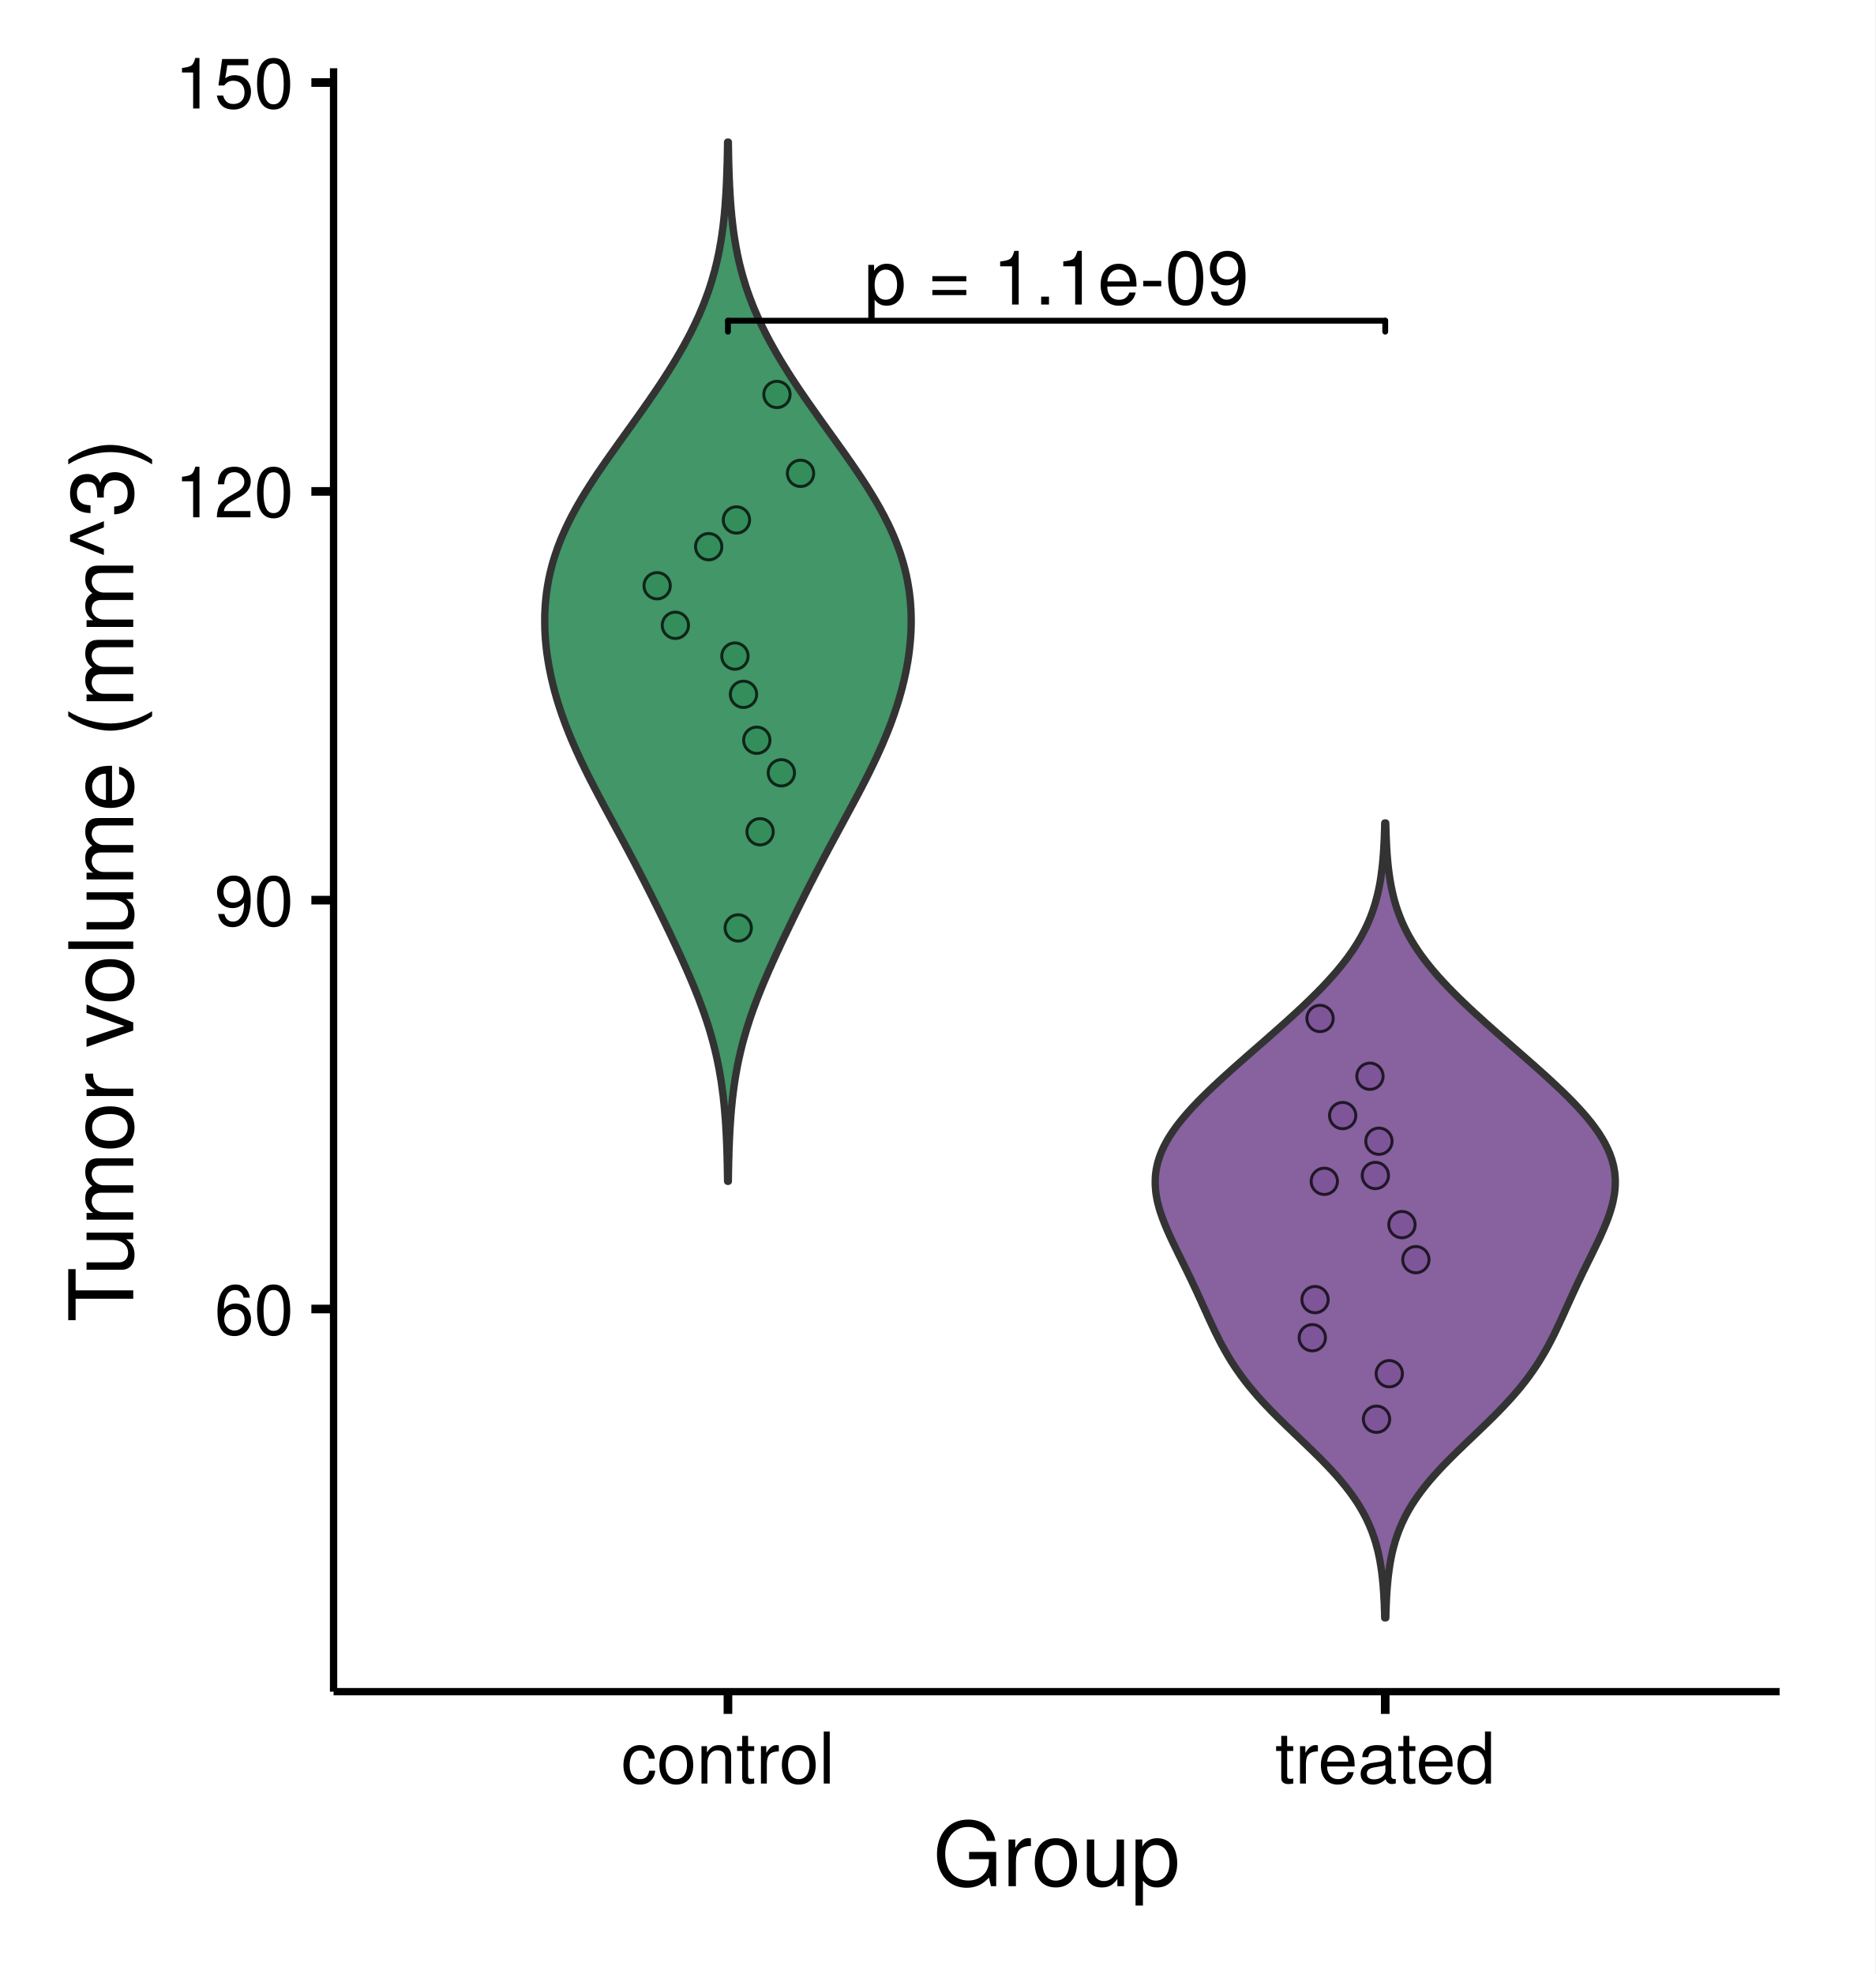
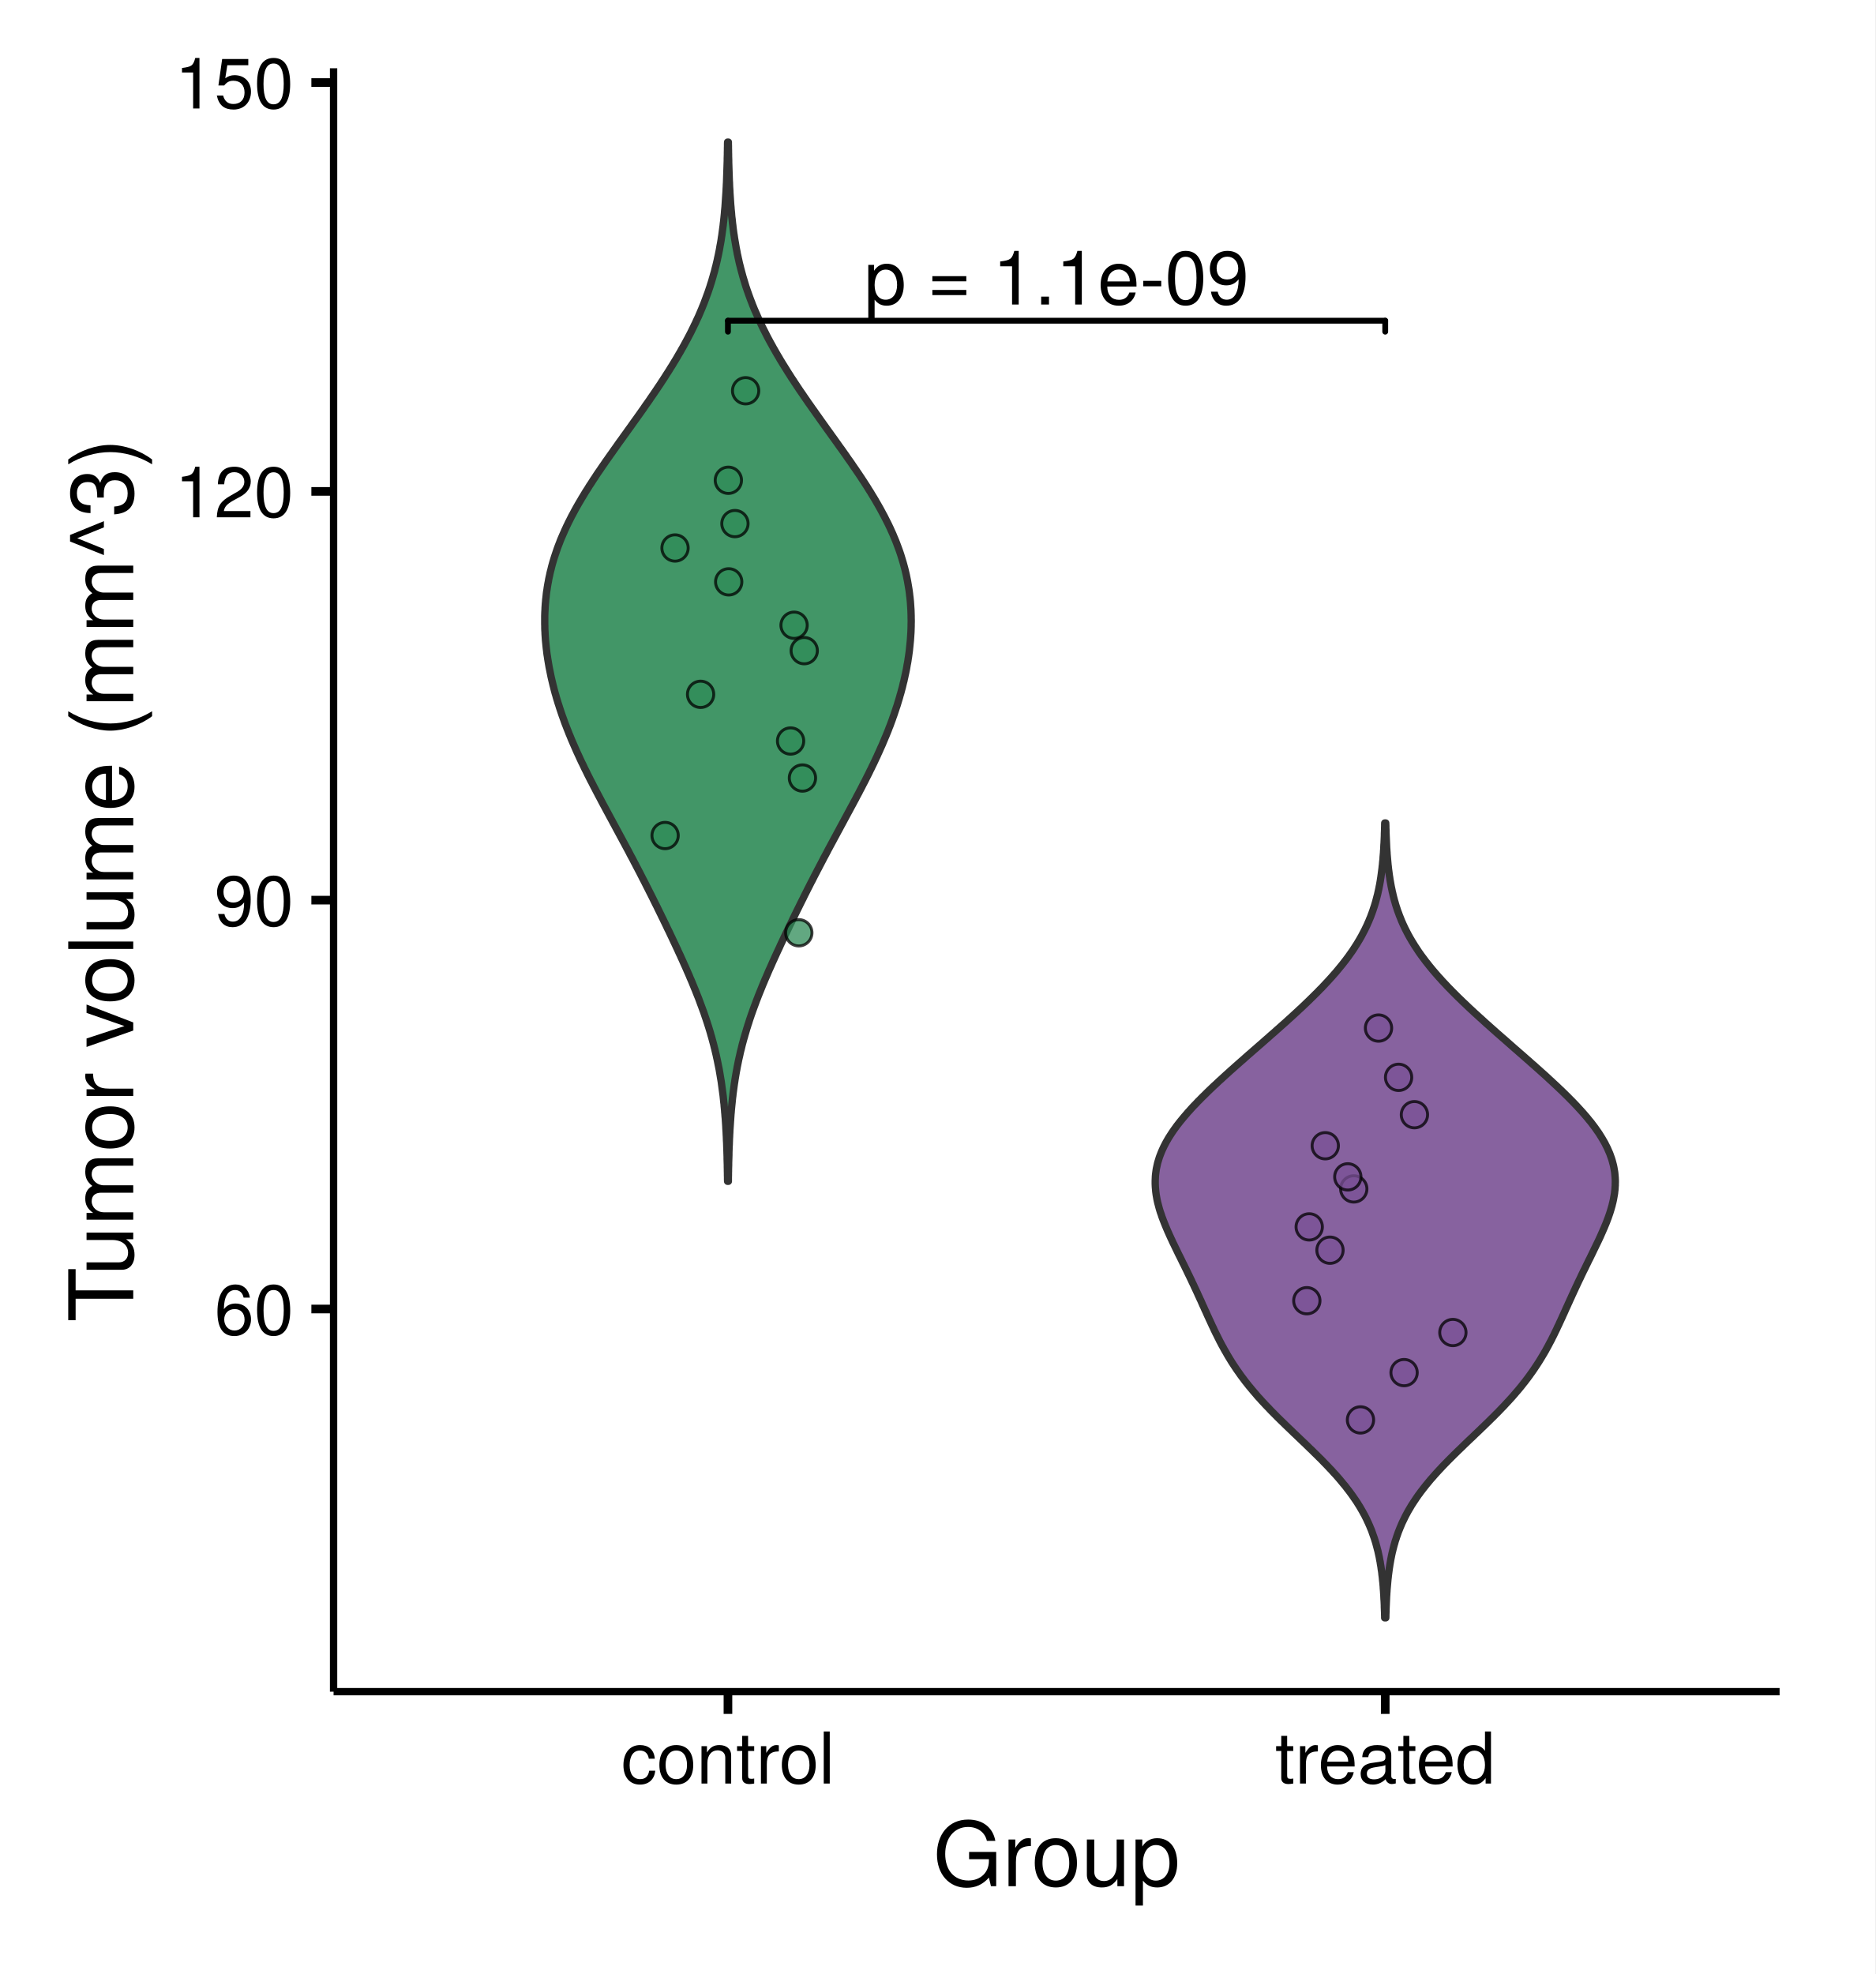
<svg xmlns="http://www.w3.org/2000/svg" class="svglite" width="273.60pt" height="288.00pt" viewBox="0 0 273.60 288.00">
  <defs>
    <style type="text/css">
    .svglite line, .svglite polyline, .svglite polygon, .svglite path, .svglite rect, .svglite circle {
      fill: none;
      stroke: #000000;
      stroke-linecap: round;
      stroke-linejoin: round;
      stroke-miterlimit: 10.00;
    }
    .svglite text {
      white-space: pre;
    }
  </style>
  </defs>
  <rect width="100%" height="100%" style="stroke: none; fill: #FFFFFF;" />
  <defs>
    <clipPath id="cpMC4wMHwyNzMuNjB8MC4wMHwyODguMDA=">
      <rect x="0.00" y="0.00" width="273.60" height="288.00" />
    </clipPath>
  </defs>
  <g clip-path="url(#cpMC4wMHwyNzMuNjB8MC4wMHwyODguMDA=)">
    <rect x="0.00" y="0.00" width="273.60" height="288.00" style="stroke-width: 1.26; stroke: #FFFFFF; fill: #FFFFFF;" />
  </g>
  <defs>
    <clipPath id="cpNDguNjd8MjU5LjY1fDkuOTZ8MjQ2Ljgx">
      <rect x="48.67" y="9.96" width="210.98" height="236.85" />
    </clipPath>
  </defs>
  <g clip-path="url(#cpNDguNjd8MjU5LjY1fDkuOTZ8MjQ2Ljgx)">
    <rect x="48.67" y="9.96" width="210.98" height="236.85" style="stroke-width: 1.26; stroke: none; fill: #FFFFFF;" />
    <polygon points="106.16,172.35 106.15,172.05 106.15,171.76 106.14,171.46 106.14,171.16 106.13,170.87 106.13,170.57 106.12,170.27 106.12,169.98 106.11,169.68 106.10,169.38 106.09,169.09 106.09,168.79 106.08,168.49 106.07,168.20 106.06,167.90 106.05,167.60 106.04,167.31 106.03,167.01 106.02,166.71 106.00,166.41 105.99,166.12 105.98,165.82 105.96,165.52 105.95,165.23 105.93,164.93 105.91,164.63 105.90,164.34 105.88,164.04 105.86,163.74 105.84,163.45 105.82,163.15 105.79,162.85 105.77,162.56 105.74,162.26 105.72,161.96 105.69,161.67 105.66,161.37 105.64,161.07 105.60,160.78 105.57,160.48 105.54,160.18 105.51,159.89 105.47,159.59 105.43,159.29 105.39,159.00 105.35,158.70 105.31,158.40 105.27,158.11 105.23,157.81 105.18,157.51 105.13,157.22 105.08,156.92 105.03,156.62 104.98,156.33 104.93,156.03 104.87,155.73 104.81,155.44 104.75,155.14 104.69,154.84 104.63,154.55 104.56,154.25 104.50,153.95 104.43,153.66 104.36,153.36 104.29,153.06 104.21,152.77 104.14,152.47 104.06,152.17 103.98,151.88 103.90,151.58 103.82,151.28 103.73,150.99 103.65,150.69 103.56,150.39 103.47,150.10 103.38,149.80 103.28,149.50 103.19,149.21 103.09,148.91 102.99,148.61 102.89,148.32 102.79,148.02 102.69,147.72 102.58,147.43 102.47,147.13 102.36,146.83 102.25,146.54 102.14,146.24 102.03,145.94 101.92,145.64 101.80,145.35 101.68,145.05 101.56,144.75 101.45,144.46 101.32,144.16 101.20,143.86 101.08,143.57 100.96,143.27 100.83,142.97 100.70,142.68 100.58,142.38 100.45,142.08 100.32,141.79 100.19,141.49 100.06,141.19 99.93,140.90 99.79,140.60 99.66,140.30 99.53,140.01 99.39,139.71 99.26,139.41 99.12,139.12 98.98,138.82 98.85,138.52 98.71,138.23 98.57,137.93 98.43,137.63 98.29,137.34 98.15,137.04 98.01,136.74 97.87,136.45 97.73,136.15 97.59,135.85 97.44,135.56 97.30,135.26 97.16,134.96 97.02,134.67 96.87,134.37 96.73,134.07 96.58,133.78 96.44,133.48 96.29,133.18 96.15,132.89 96.00,132.59 95.86,132.29 95.71,132.00 95.56,131.70 95.41,131.40 95.27,131.11 95.12,130.81 94.97,130.51 94.82,130.22 94.67,129.92 94.52,129.62 94.37,129.33 94.22,129.03 94.07,128.73 93.92,128.44 93.76,128.14 93.61,127.84 93.46,127.55 93.31,127.25 93.15,126.95 93.00,126.66 92.84,126.36 92.69,126.06 92.53,125.77 92.38,125.47 92.22,125.17 92.06,124.88 91.90,124.58 91.75,124.28 91.59,123.98 91.43,123.69 91.27,123.39 91.11,123.09 90.95,122.80 90.79,122.50 90.63,122.20 90.47,121.91 90.31,121.61 90.15,121.31 89.99,121.02 89.83,120.72 89.67,120.42 89.51,120.13 89.35,119.83 89.19,119.53 89.03,119.24 88.87,118.94 88.71,118.64 88.55,118.35 88.39,118.05 88.23,117.75 88.07,117.46 87.91,117.16 87.75,116.86 87.60,116.57 87.44,116.27 87.28,115.97 87.13,115.68 86.97,115.38 86.82,115.08 86.66,114.79 86.51,114.49 86.36,114.19 86.20,113.90 86.05,113.60 85.90,113.30 85.75,113.01 85.61,112.71 85.46,112.41 85.31,112.12 85.17,111.82 85.03,111.52 84.88,111.23 84.74,110.93 84.60,110.63 84.47,110.34 84.33,110.04 84.19,109.74 84.06,109.45 83.93,109.15 83.80,108.85 83.67,108.56 83.54,108.26 83.41,107.96 83.29,107.67 83.17,107.37 83.04,107.07 82.93,106.78 82.81,106.48 82.69,106.18 82.58,105.89 82.46,105.59 82.35,105.29 82.25,105.00 82.14,104.70 82.03,104.40 81.93,104.11 81.83,103.81 81.73,103.51 81.63,103.21 81.54,102.92 81.44,102.62 81.35,102.32 81.26,102.03 81.17,101.73 81.09,101.43 81.00,101.14 80.92,100.84 80.84,100.54 80.77,100.25 80.69,99.95 80.62,99.65 80.55,99.36 80.48,99.06 80.41,98.76 80.35,98.47 80.29,98.17 80.23,97.87 80.17,97.58 80.11,97.28 80.06,96.98 80.01,96.69 79.96,96.39 79.91,96.09 79.87,95.80 79.82,95.50 79.78,95.20 79.75,94.91 79.71,94.61 79.68,94.31 79.65,94.02 79.62,93.72 79.59,93.42 79.57,93.13 79.55,92.83 79.53,92.53 79.52,92.24 79.50,91.94 79.49,91.64 79.49,91.35 79.48,91.05 79.48,90.75 79.48,90.46 79.48,90.16 79.48,89.86 79.49,89.57 79.50,89.27 79.52,88.97 79.53,88.68 79.55,88.38 79.57,88.08 79.60,87.79 79.62,87.49 79.66,87.19 79.69,86.90 79.72,86.60 79.76,86.30 79.81,86.01 79.85,85.71 79.90,85.41 79.95,85.12 80.01,84.82 80.06,84.52 80.12,84.23 80.19,83.93 80.25,83.63 80.32,83.34 80.40,83.04 80.47,82.74 80.55,82.44 80.63,82.15 80.72,81.85 80.81,81.55 80.90,81.26 81.00,80.96 81.10,80.66 81.20,80.37 81.30,80.07 81.41,79.77 81.52,79.48 81.64,79.18 81.75,78.88 81.87,78.59 82.00,78.29 82.13,77.99 82.26,77.70 82.39,77.40 82.53,77.10 82.66,76.81 82.81,76.51 82.95,76.21 83.10,75.92 83.25,75.62 83.40,75.32 83.56,75.03 83.72,74.73 83.88,74.43 84.04,74.14 84.21,73.84 84.38,73.54 84.55,73.25 84.73,72.95 84.90,72.65 85.08,72.36 85.26,72.06 85.44,71.76 85.63,71.47 85.82,71.17 86.00,70.87 86.20,70.58 86.39,70.28 86.58,69.98 86.78,69.69 86.97,69.39 87.17,69.09 87.37,68.80 87.58,68.50 87.78,68.20 87.98,67.91 88.19,67.61 88.39,67.31 88.60,67.02 88.81,66.72 89.02,66.42 89.23,66.13 89.44,65.83 89.65,65.53 89.86,65.24 90.07,64.94 90.28,64.64 90.49,64.35 90.71,64.05 90.92,63.75 91.13,63.46 91.35,63.16 91.56,62.86 91.77,62.57 91.99,62.27 92.20,61.97 92.41,61.67 92.62,61.38 92.84,61.08 93.05,60.78 93.26,60.49 93.47,60.19 93.68,59.89 93.89,59.60 94.09,59.30 94.30,59.00 94.51,58.71 94.72,58.41 94.92,58.11 95.12,57.82 95.33,57.52 95.53,57.22 95.73,56.93 95.93,56.63 96.13,56.33 96.33,56.04 96.52,55.74 96.72,55.44 96.91,55.15 97.10,54.85 97.29,54.55 97.48,54.26 97.67,53.96 97.85,53.66 98.04,53.37 98.22,53.07 98.40,52.77 98.58,52.48 98.76,52.18 98.93,51.88 99.10,51.59 99.28,51.29 99.44,50.99 99.61,50.70 99.78,50.40 99.94,50.10 100.10,49.81 100.26,49.51 100.42,49.21 100.57,48.92 100.73,48.62 100.88,48.32 101.02,48.03 101.17,47.73 101.31,47.43 101.46,47.14 101.59,46.84 101.73,46.54 101.87,46.25 102.00,45.95 102.13,45.65 102.25,45.36 102.38,45.06 102.50,44.76 102.62,44.47 102.74,44.17 102.85,43.87 102.96,43.58 103.07,43.28 103.18,42.98 103.29,42.69 103.39,42.39 103.49,42.09 103.59,41.80 103.68,41.50 103.78,41.20 103.87,40.90 103.95,40.61 104.04,40.31 104.12,40.01 104.21,39.72 104.29,39.42 104.36,39.12 104.44,38.83 104.51,38.53 104.58,38.23 104.65,37.94 104.71,37.64 104.78,37.34 104.84,37.05 104.90,36.75 104.96,36.45 105.01,36.16 105.06,35.86 105.12,35.56 105.17,35.27 105.22,34.97 105.26,34.67 105.31,34.38 105.35,34.08 105.39,33.78 105.43,33.49 105.47,33.19 105.51,32.89 105.54,32.60 105.58,32.30 105.61,32.00 105.64,31.71 105.67,31.41 105.70,31.11 105.72,30.82 105.75,30.52 105.78,30.22 105.80,29.93 105.82,29.63 105.84,29.33 105.86,29.04 105.88,28.74 105.90,28.44 105.92,28.15 105.94,27.85 105.95,27.55 105.97,27.26 105.98,26.96 106.00,26.66 106.01,26.37 106.02,26.07 106.03,25.77 106.04,25.48 106.05,25.18 106.06,24.88 106.07,24.59 106.08,24.29 106.09,23.99 106.10,23.70 106.11,23.40 106.11,23.10 106.12,22.81 106.13,22.51 106.13,22.21 106.14,21.92 106.14,21.62 106.15,21.32 106.15,21.03 106.16,20.73 106.27,20.73 106.27,21.03 106.28,21.32 106.28,21.62 106.29,21.92 106.29,22.21 106.30,22.51 106.30,22.81 106.31,23.10 106.32,23.40 106.32,23.70 106.33,23.99 106.34,24.29 106.35,24.59 106.36,24.88 106.37,25.18 106.38,25.48 106.39,25.77 106.40,26.07 106.41,26.37 106.43,26.66 106.44,26.96 106.45,27.26 106.47,27.55 106.49,27.85 106.50,28.15 106.52,28.44 106.54,28.74 106.56,29.04 106.58,29.33 106.60,29.63 106.62,29.93 106.65,30.22 106.67,30.52 106.70,30.82 106.73,31.11 106.75,31.41 106.78,31.71 106.82,32.00 106.85,32.30 106.88,32.60 106.92,32.89 106.95,33.19 106.99,33.49 107.03,33.78 107.07,34.08 107.12,34.38 107.16,34.67 107.21,34.97 107.26,35.27 107.31,35.56 107.36,35.86 107.41,36.16 107.47,36.45 107.53,36.75 107.58,37.05 107.65,37.34 107.71,37.64 107.78,37.94 107.84,38.23 107.91,38.53 107.99,38.83 108.06,39.12 108.14,39.42 108.22,39.72 108.30,40.01 108.38,40.31 108.47,40.61 108.56,40.90 108.65,41.20 108.74,41.50 108.83,41.80 108.93,42.09 109.03,42.39 109.14,42.69 109.24,42.98 109.35,43.28 109.46,43.58 109.57,43.87 109.69,44.17 109.80,44.47 109.92,44.76 110.04,45.06 110.17,45.36 110.30,45.65 110.43,45.95 110.56,46.25 110.69,46.54 110.83,46.84 110.97,47.14 111.11,47.43 111.25,47.73 111.40,48.03 111.55,48.32 111.70,48.62 111.85,48.92 112.00,49.21 112.16,49.51 112.32,49.81 112.48,50.10 112.65,50.40 112.81,50.70 112.98,50.99 113.15,51.29 113.32,51.59 113.49,51.88 113.67,52.18 113.84,52.48 114.02,52.77 114.20,53.07 114.39,53.37 114.57,53.66 114.76,53.96 114.94,54.26 115.13,54.55 115.32,54.85 115.51,55.15 115.71,55.44 115.90,55.74 116.10,56.04 116.29,56.33 116.49,56.63 116.69,56.93 116.89,57.22 117.10,57.52 117.30,57.82 117.50,58.11 117.71,58.41 117.91,58.71 118.12,59.00 118.33,59.30 118.54,59.60 118.75,59.89 118.96,60.19 119.17,60.49 119.38,60.78 119.59,61.08 119.80,61.38 120.01,61.67 120.22,61.97 120.44,62.27 120.65,62.57 120.86,62.86 121.08,63.16 121.29,63.46 121.50,63.75 121.72,64.05 121.93,64.35 122.14,64.64 122.35,64.94 122.56,65.24 122.78,65.53 122.99,65.83 123.20,66.13 123.41,66.42 123.61,66.72 123.82,67.02 124.03,67.31 124.24,67.61 124.44,67.91 124.64,68.20 124.85,68.50 125.05,68.80 125.25,69.09 125.45,69.39 125.65,69.69 125.84,69.98 126.04,70.28 126.23,70.58 126.42,70.87 126.61,71.17 126.79,71.47 126.98,71.76 127.16,72.06 127.34,72.36 127.52,72.65 127.70,72.95 127.87,73.25 128.04,73.54 128.21,73.84 128.38,74.14 128.54,74.43 128.70,74.73 128.86,75.03 129.02,75.32 129.17,75.62 129.32,75.92 129.47,76.21 129.62,76.51 129.76,76.81 129.90,77.10 130.03,77.40 130.17,77.70 130.30,77.99 130.42,78.29 130.55,78.59 130.67,78.88 130.79,79.18 130.90,79.48 131.01,79.77 131.12,80.07 131.23,80.37 131.33,80.66 131.43,80.96 131.52,81.26 131.61,81.55 131.70,81.85 131.79,82.15 131.87,82.44 131.95,82.74 132.03,83.04 132.10,83.34 132.17,83.63 132.24,83.93 132.30,84.23 132.36,84.52 132.42,84.82 132.47,85.12 132.52,85.41 132.57,85.71 132.62,86.01 132.66,86.30 132.70,86.60 132.73,86.90 132.77,87.19 132.80,87.49 132.83,87.79 132.85,88.08 132.87,88.38 132.89,88.68 132.91,88.97 132.92,89.27 132.93,89.57 132.94,89.86 132.94,90.16 132.95,90.46 132.95,90.75 132.94,91.05 132.94,91.35 132.93,91.64 132.92,91.94 132.91,92.24 132.89,92.53 132.87,92.83 132.85,93.13 132.83,93.42 132.80,93.72 132.77,94.02 132.74,94.31 132.71,94.61 132.68,94.91 132.64,95.20 132.60,95.50 132.56,95.80 132.51,96.09 132.47,96.39 132.42,96.69 132.36,96.98 132.31,97.28 132.26,97.58 132.20,97.87 132.14,98.17 132.07,98.47 132.01,98.76 131.94,99.06 131.88,99.36 131.80,99.65 131.73,99.95 131.66,100.25 131.58,100.54 131.50,100.84 131.42,101.14 131.33,101.43 131.25,101.73 131.16,102.03 131.07,102.32 130.98,102.62 130.89,102.92 130.79,103.21 130.69,103.51 130.59,103.81 130.49,104.11 130.39,104.40 130.28,104.70 130.18,105.00 130.07,105.29 129.96,105.59 129.85,105.89 129.73,106.18 129.62,106.48 129.50,106.78 129.38,107.07 129.26,107.37 129.13,107.67 129.01,107.96 128.88,108.26 128.76,108.56 128.63,108.85 128.49,109.15 128.36,109.45 128.23,109.74 128.09,110.04 127.96,110.34 127.82,110.63 127.68,110.93 127.54,111.23 127.40,111.52 127.25,111.82 127.11,112.12 126.96,112.41 126.82,112.71 126.67,113.01 126.52,113.30 126.37,113.60 126.22,113.90 126.07,114.19 125.91,114.49 125.76,114.79 125.61,115.08 125.45,115.38 125.30,115.68 125.14,115.97 124.98,116.27 124.83,116.57 124.67,116.86 124.51,117.16 124.35,117.46 124.19,117.75 124.03,118.05 123.87,118.35 123.71,118.64 123.55,118.94 123.39,119.24 123.23,119.53 123.07,119.83 122.91,120.13 122.75,120.42 122.59,120.72 122.43,121.02 122.27,121.31 122.11,121.61 121.95,121.91 121.79,122.20 121.63,122.50 121.47,122.80 121.31,123.09 121.15,123.39 120.99,123.69 120.83,123.98 120.68,124.28 120.52,124.58 120.36,124.88 120.20,125.17 120.05,125.47 119.89,125.77 119.74,126.06 119.58,126.36 119.43,126.66 119.27,126.95 119.12,127.25 118.96,127.55 118.81,127.84 118.66,128.14 118.51,128.44 118.35,128.73 118.20,129.03 118.05,129.33 117.90,129.62 117.75,129.92 117.60,130.22 117.45,130.51 117.30,130.81 117.16,131.11 117.01,131.40 116.86,131.70 116.71,132.00 116.57,132.29 116.42,132.59 116.27,132.89 116.13,133.18 115.98,133.48 115.84,133.78 115.69,134.07 115.55,134.37 115.41,134.67 115.26,134.96 115.12,135.26 114.98,135.56 114.84,135.85 114.69,136.15 114.55,136.45 114.41,136.74 114.27,137.04 114.13,137.34 113.99,137.63 113.85,137.93 113.72,138.23 113.58,138.52 113.44,138.82 113.30,139.12 113.17,139.41 113.03,139.71 112.90,140.01 112.76,140.30 112.63,140.60 112.50,140.90 112.37,141.19 112.23,141.49 112.10,141.79 111.98,142.08 111.85,142.38 111.72,142.68 111.59,142.97 111.47,143.27 111.34,143.57 111.22,143.86 111.10,144.16 110.98,144.46 110.86,144.75 110.74,145.05 110.62,145.35 110.51,145.64 110.39,145.94 110.28,146.24 110.17,146.54 110.06,146.83 109.95,147.13 109.84,147.43 109.74,147.72 109.63,148.02 109.53,148.32 109.43,148.61 109.33,148.91 109.24,149.21 109.14,149.50 109.05,149.80 108.95,150.10 108.87,150.39 108.78,150.69 108.69,150.99 108.61,151.28 108.52,151.58 108.44,151.88 108.36,152.17 108.28,152.47 108.21,152.77 108.14,153.06 108.06,153.36 107.99,153.66 107.93,153.95 107.86,154.25 107.79,154.55 107.73,154.84 107.67,155.14 107.61,155.44 107.55,155.73 107.50,156.03 107.44,156.33 107.39,156.62 107.34,156.92 107.29,157.22 107.24,157.51 107.20,157.81 107.15,158.11 107.11,158.40 107.07,158.70 107.03,159.00 106.99,159.29 106.95,159.59 106.92,159.89 106.88,160.18 106.85,160.48 106.82,160.78 106.79,161.07 106.76,161.37 106.73,161.67 106.70,161.96 106.68,162.26 106.65,162.56 106.63,162.85 106.61,163.15 106.59,163.45 106.57,163.74 106.55,164.04 106.53,164.34 106.51,164.63 106.49,164.93 106.48,165.23 106.46,165.52 106.45,165.82 106.43,166.12 106.42,166.41 106.41,166.71 106.40,167.01 106.38,167.31 106.37,167.60 106.36,167.90 106.35,168.20 106.35,168.49 106.34,168.79 106.33,169.09 106.32,169.38 106.31,169.68 106.31,169.98 106.30,170.27 106.29,170.57 106.29,170.87 106.28,171.16 106.28,171.46 106.27,171.76 106.27,172.05 106.27,172.35 106.16,172.35 " style="stroke-width: 1.07; stroke: #333333; stroke-linecap: butt; fill: #2E8B57; fill-opacity: 0.90;" />
    <polygon points="202.03,236.04 202.03,235.82 202.02,235.59 202.02,235.36 202.01,235.14 202.00,234.91 201.99,234.68 201.98,234.46 201.98,234.23 201.97,234.00 201.96,233.77 201.95,233.55 201.93,233.32 201.92,233.09 201.91,232.87 201.90,232.64 201.88,232.41 201.87,232.19 201.85,231.96 201.83,231.73 201.82,231.50 201.80,231.28 201.78,231.05 201.76,230.82 201.73,230.60 201.71,230.37 201.69,230.14 201.66,229.92 201.63,229.69 201.61,229.46 201.58,229.24 201.54,229.01 201.51,228.78 201.48,228.55 201.44,228.33 201.40,228.10 201.37,227.87 201.32,227.65 201.28,227.42 201.24,227.19 201.19,226.97 201.14,226.74 201.09,226.51 201.04,226.28 200.98,226.06 200.92,225.83 200.86,225.60 200.80,225.38 200.74,225.15 200.67,224.92 200.60,224.70 200.53,224.47 200.45,224.24 200.37,224.02 200.29,223.79 200.21,223.56 200.13,223.33 200.04,223.11 199.94,222.88 199.85,222.65 199.75,222.43 199.65,222.20 199.54,221.97 199.44,221.75 199.33,221.52 199.21,221.29 199.10,221.06 198.97,220.84 198.85,220.61 198.72,220.38 198.59,220.16 198.46,219.93 198.32,219.70 198.18,219.48 198.04,219.25 197.89,219.02 197.74,218.80 197.58,218.57 197.42,218.34 197.26,218.11 197.10,217.89 196.93,217.66 196.76,217.43 196.58,217.21 196.41,216.98 196.23,216.75 196.04,216.53 195.85,216.30 195.66,216.07 195.47,215.84 195.28,215.62 195.08,215.39 194.88,215.16 194.67,214.94 194.46,214.71 194.26,214.48 194.04,214.26 193.83,214.03 193.61,213.80 193.39,213.57 193.17,213.35 192.95,213.12 192.73,212.89 192.50,212.67 192.27,212.44 192.04,212.21 191.81,211.99 191.58,211.76 191.35,211.53 191.11,211.31 190.88,211.08 190.64,210.85 190.41,210.62 190.17,210.40 189.93,210.17 189.69,209.94 189.46,209.72 189.22,209.49 188.98,209.26 188.74,209.04 188.51,208.81 188.27,208.58 188.03,208.35 187.80,208.13 187.56,207.90 187.33,207.67 187.10,207.45 186.86,207.22 186.63,206.99 186.40,206.77 186.18,206.54 185.95,206.31 185.73,206.09 185.50,205.86 185.28,205.63 185.07,205.40 184.85,205.18 184.63,204.95 184.42,204.72 184.21,204.50 184.00,204.27 183.80,204.04 183.59,203.82 183.39,203.59 183.20,203.36 183.00,203.13 182.81,202.91 182.62,202.68 182.43,202.45 182.24,202.23 182.06,202.00 181.88,201.77 181.70,201.55 181.53,201.32 181.36,201.09 181.19,200.87 181.02,200.64 180.86,200.41 180.70,200.18 180.54,199.96 180.38,199.73 180.23,199.50 180.08,199.28 179.93,199.05 179.78,198.82 179.64,198.60 179.50,198.37 179.36,198.14 179.22,197.91 179.09,197.69 178.96,197.46 178.83,197.23 178.70,197.01 178.57,196.78 178.45,196.55 178.32,196.33 178.20,196.10 178.08,195.87 177.96,195.65 177.85,195.42 177.73,195.19 177.62,194.96 177.51,194.74 177.39,194.51 177.28,194.28 177.17,194.06 177.07,193.83 176.96,193.60 176.85,193.38 176.75,193.15 176.64,192.92 176.54,192.69 176.43,192.47 176.33,192.24 176.22,192.01 176.12,191.79 176.02,191.56 175.92,191.33 175.81,191.11 175.71,190.88 175.61,190.65 175.50,190.43 175.40,190.20 175.30,189.97 175.20,189.74 175.09,189.52 174.99,189.29 174.88,189.06 174.78,188.84 174.68,188.61 174.57,188.38 174.47,188.16 174.36,187.93 174.25,187.70 174.15,187.47 174.04,187.25 173.93,187.02 173.83,186.79 173.72,186.57 173.61,186.34 173.50,186.11 173.39,185.89 173.28,185.66 173.17,185.43 173.06,185.20 172.95,184.98 172.84,184.75 172.73,184.52 172.61,184.30 172.50,184.07 172.39,183.84 172.28,183.62 172.17,183.39 172.05,183.16 171.94,182.94 171.83,182.71 171.72,182.48 171.61,182.25 171.50,182.03 171.39,181.80 171.28,181.57 171.17,181.35 171.06,181.12 170.96,180.89 170.85,180.67 170.75,180.44 170.64,180.21 170.54,179.98 170.44,179.76 170.34,179.53 170.24,179.30 170.15,179.08 170.05,178.85 169.96,178.62 169.87,178.40 169.78,178.17 169.69,177.94 169.61,177.72 169.52,177.49 169.45,177.26 169.37,177.03 169.29,176.81 169.22,176.58 169.15,176.35 169.09,176.13 169.03,175.90 168.97,175.67 168.91,175.45 168.86,175.22 168.81,174.99 168.77,174.76 168.73,174.54 168.69,174.31 168.66,174.08 168.63,173.86 168.61,173.63 168.59,173.40 168.57,173.18 168.56,172.95 168.55,172.72 168.55,172.50 168.55,172.27 168.56,172.04 168.57,171.81 168.58,171.59 168.60,171.36 168.63,171.13 168.66,170.91 168.69,170.68 168.73,170.45 168.78,170.23 168.83,170.00 168.88,169.77 168.94,169.54 169.01,169.32 169.08,169.09 169.15,168.86 169.23,168.64 169.32,168.41 169.41,168.18 169.50,167.96 169.60,167.73 169.71,167.50 169.81,167.28 169.93,167.05 170.05,166.82 170.17,166.59 170.30,166.37 170.43,166.14 170.57,165.91 170.71,165.69 170.86,165.46 171.01,165.23 171.16,165.01 171.32,164.78 171.49,164.55 171.65,164.32 171.82,164.10 172.00,163.87 172.18,163.64 172.36,163.42 172.55,163.19 172.74,162.96 172.93,162.74 173.13,162.51 173.32,162.28 173.53,162.06 173.73,161.83 173.94,161.60 174.15,161.37 174.37,161.15 174.59,160.92 174.80,160.69 175.03,160.47 175.25,160.24 175.48,160.01 175.71,159.79 175.94,159.56 176.17,159.33 176.41,159.10 176.64,158.88 176.88,158.65 177.12,158.42 177.37,158.20 177.61,157.97 177.85,157.74 178.10,157.52 178.35,157.29 178.60,157.06 178.85,156.83 179.10,156.61 179.35,156.38 179.60,156.15 179.86,155.93 180.11,155.70 180.37,155.47 180.62,155.25 180.88,155.02 181.14,154.79 181.40,154.57 181.65,154.34 181.91,154.11 182.17,153.88 182.43,153.66 182.69,153.43 182.95,153.20 183.21,152.98 183.47,152.75 183.73,152.52 183.99,152.30 184.25,152.07 184.51,151.84 184.77,151.61 185.03,151.39 185.28,151.16 185.54,150.93 185.80,150.71 186.06,150.48 186.31,150.25 186.57,150.03 186.82,149.80 187.08,149.57 187.33,149.35 187.59,149.12 187.84,148.89 188.09,148.66 188.34,148.44 188.59,148.21 188.84,147.98 189.08,147.76 189.33,147.53 189.57,147.30 189.82,147.08 190.06,146.85 190.30,146.62 190.54,146.39 190.77,146.17 191.01,145.94 191.24,145.71 191.47,145.49 191.70,145.26 191.93,145.03 192.16,144.81 192.38,144.58 192.60,144.35 192.83,144.13 193.04,143.90 193.26,143.67 193.47,143.44 193.68,143.22 193.89,142.99 194.10,142.76 194.30,142.54 194.50,142.31 194.70,142.08 194.90,141.86 195.09,141.63 195.28,141.40 195.47,141.17 195.65,140.95 195.84,140.72 196.02,140.49 196.19,140.27 196.37,140.04 196.54,139.81 196.71,139.59 196.87,139.36 197.03,139.13 197.19,138.91 197.35,138.68 197.50,138.45 197.65,138.22 197.79,138.00 197.94,137.77 198.08,137.54 198.21,137.32 198.35,137.09 198.48,136.86 198.61,136.64 198.73,136.41 198.85,136.18 198.97,135.95 199.09,135.73 199.20,135.50 199.31,135.27 199.42,135.05 199.52,134.82 199.62,134.59 199.72,134.37 199.81,134.14 199.91,133.91 200.00,133.69 200.08,133.46 200.17,133.23 200.25,133.00 200.33,132.78 200.40,132.55 200.48,132.32 200.55,132.10 200.62,131.87 200.69,131.64 200.75,131.42 200.81,131.19 200.87,130.96 200.93,130.73 200.99,130.51 201.04,130.28 201.09,130.05 201.14,129.83 201.19,129.60 201.23,129.37 201.28,129.15 201.32,128.92 201.36,128.69 201.40,128.47 201.43,128.24 201.47,128.01 201.50,127.78 201.53,127.56 201.56,127.33 201.59,127.10 201.62,126.88 201.65,126.65 201.67,126.42 201.70,126.20 201.72,125.97 201.74,125.74 201.77,125.51 201.79,125.29 201.80,125.06 201.82,124.83 201.84,124.61 201.86,124.38 201.87,124.15 201.89,123.93 201.90,123.70 201.91,123.47 201.92,123.24 201.94,123.02 201.95,122.79 201.96,122.56 201.97,122.34 201.98,122.11 201.99,121.88 201.99,121.66 202.00,121.43 202.01,121.20 202.02,120.98 202.02,120.75 202.03,120.52 202.03,120.29 202.04,120.07 202.18,120.07 202.19,120.29 202.20,120.52 202.20,120.75 202.21,120.98 202.22,121.20 202.22,121.43 202.23,121.66 202.24,121.88 202.25,122.11 202.26,122.34 202.27,122.56 202.28,122.79 202.29,123.02 202.30,123.24 202.31,123.47 202.32,123.70 202.34,123.93 202.35,124.15 202.37,124.38 202.38,124.61 202.40,124.83 202.42,125.06 202.44,125.29 202.46,125.51 202.48,125.74 202.50,125.97 202.52,126.20 202.55,126.42 202.57,126.65 202.60,126.88 202.63,127.10 202.66,127.33 202.69,127.56 202.72,127.78 202.76,128.01 202.79,128.24 202.83,128.47 202.87,128.69 202.91,128.92 202.95,129.15 202.99,129.37 203.04,129.60 203.09,129.83 203.13,130.05 203.19,130.28 203.24,130.51 203.29,130.73 203.35,130.96 203.41,131.19 203.47,131.42 203.54,131.64 203.60,131.87 203.67,132.10 203.74,132.32 203.82,132.55 203.89,132.78 203.97,133.00 204.06,133.23 204.14,133.46 204.23,133.69 204.32,133.91 204.41,134.14 204.50,134.37 204.60,134.59 204.70,134.82 204.81,135.05 204.91,135.27 205.02,135.50 205.14,135.73 205.25,135.95 205.37,136.18 205.49,136.41 205.62,136.64 205.74,136.86 205.88,137.09 206.01,137.32 206.15,137.54 206.29,137.77 206.43,138.00 206.58,138.22 206.73,138.45 206.88,138.68 207.03,138.91 207.19,139.13 207.35,139.36 207.52,139.59 207.69,139.81 207.86,140.04 208.03,140.27 208.21,140.49 208.39,140.72 208.57,140.95 208.75,141.17 208.94,141.40 209.13,141.63 209.33,141.86 209.52,142.08 209.72,142.31 209.92,142.54 210.13,142.76 210.33,142.99 210.54,143.22 210.75,143.44 210.97,143.67 211.18,143.90 211.40,144.13 211.62,144.35 211.84,144.58 212.07,144.81 212.29,145.03 212.52,145.26 212.75,145.49 212.98,145.71 213.22,145.94 213.45,146.17 213.69,146.39 213.93,146.62 214.17,146.85 214.41,147.08 214.65,147.30 214.90,147.53 215.14,147.76 215.39,147.98 215.64,148.21 215.89,148.44 216.14,148.66 216.39,148.89 216.64,149.12 216.89,149.35 217.15,149.57 217.40,149.80 217.66,150.03 217.91,150.25 218.17,150.48 218.42,150.71 218.68,150.93 218.94,151.16 219.20,151.39 219.46,151.61 219.72,151.84 219.98,152.07 220.24,152.30 220.49,152.52 220.75,152.75 221.01,152.98 221.27,153.20 221.53,153.43 221.79,153.66 222.05,153.88 222.31,154.11 222.57,154.34 222.83,154.57 223.09,154.79 223.34,155.02 223.60,155.25 223.86,155.47 224.11,155.70 224.37,155.93 224.62,156.15 224.87,156.38 225.13,156.61 225.38,156.83 225.63,157.06 225.88,157.29 226.12,157.52 226.37,157.74 226.61,157.97 226.86,158.20 227.10,158.42 227.34,158.65 227.58,158.88 227.82,159.10 228.05,159.33 228.29,159.56 228.52,159.79 228.75,160.01 228.97,160.24 229.20,160.47 229.42,160.69 229.64,160.92 229.86,161.15 230.07,161.37 230.28,161.60 230.49,161.83 230.70,162.06 230.90,162.28 231.10,162.51 231.30,162.74 231.49,162.96 231.68,163.19 231.86,163.42 232.05,163.64 232.23,163.87 232.40,164.10 232.57,164.32 232.74,164.55 232.90,164.78 233.06,165.01 233.22,165.23 233.37,165.46 233.51,165.69 233.65,165.91 233.79,166.14 233.92,166.37 234.05,166.59 234.18,166.82 234.29,167.05 234.41,167.28 234.52,167.50 234.62,167.73 234.72,167.96 234.82,168.18 234.91,168.41 234.99,168.64 235.07,168.86 235.15,169.09 235.22,169.32 235.28,169.54 235.34,169.77 235.40,170.00 235.45,170.23 235.49,170.45 235.53,170.68 235.57,170.91 235.60,171.13 235.62,171.36 235.64,171.59 235.66,171.81 235.67,172.04 235.68,172.27 235.68,172.50 235.67,172.72 235.67,172.95 235.65,173.18 235.64,173.40 235.62,173.63 235.59,173.86 235.57,174.08 235.53,174.31 235.49,174.54 235.45,174.76 235.41,174.99 235.36,175.22 235.31,175.45 235.25,175.67 235.20,175.90 235.13,176.13 235.07,176.35 235.00,176.58 234.93,176.81 234.86,177.03 234.78,177.26 234.70,177.49 234.62,177.72 234.53,177.94 234.45,178.17 234.36,178.40 234.27,178.62 234.17,178.85 234.08,179.08 233.98,179.30 233.88,179.53 233.78,179.76 233.68,179.98 233.58,180.21 233.48,180.44 233.37,180.67 233.27,180.89 233.16,181.12 233.05,181.35 232.94,181.57 232.83,181.80 232.72,182.03 232.61,182.25 232.50,182.48 232.39,182.71 232.28,182.94 232.17,183.16 232.06,183.39 231.95,183.62 231.83,183.84 231.72,184.07 231.61,184.30 231.50,184.52 231.39,184.75 231.28,184.98 231.17,185.20 231.05,185.43 230.94,185.66 230.83,185.89 230.72,186.11 230.62,186.34 230.51,186.57 230.40,186.79 230.29,187.02 230.18,187.25 230.08,187.47 229.97,187.70 229.86,187.93 229.76,188.16 229.65,188.38 229.55,188.61 229.44,188.84 229.34,189.06 229.24,189.29 229.13,189.52 229.03,189.74 228.93,189.97 228.82,190.20 228.72,190.43 228.62,190.65 228.51,190.88 228.41,191.11 228.31,191.33 228.21,191.56 228.10,191.79 228.00,192.01 227.90,192.24 227.79,192.47 227.69,192.69 227.58,192.92 227.48,193.15 227.37,193.38 227.26,193.60 227.16,193.83 227.05,194.06 226.94,194.28 226.83,194.51 226.72,194.74 226.61,194.96 226.49,195.19 226.38,195.42 226.26,195.65 226.14,195.87 226.02,196.10 225.90,196.33 225.78,196.55 225.65,196.78 225.53,197.01 225.40,197.23 225.27,197.46 225.13,197.69 225.00,197.91 224.86,198.14 224.72,198.37 224.58,198.60 224.44,198.82 224.29,199.05 224.14,199.28 223.99,199.50 223.84,199.73 223.68,199.96 223.53,200.18 223.36,200.41 223.20,200.64 223.03,200.87 222.87,201.09 222.69,201.32 222.52,201.55 222.34,201.77 222.16,202.00 221.98,202.23 221.80,202.45 221.61,202.68 221.42,202.91 221.22,203.13 221.03,203.36 220.83,203.59 220.63,203.82 220.43,204.04 220.22,204.27 220.01,204.50 219.80,204.72 219.59,204.95 219.38,205.18 219.16,205.40 218.94,205.63 218.72,205.86 218.50,206.09 218.27,206.31 218.05,206.54 217.82,206.77 217.59,206.99 217.36,207.22 217.13,207.45 216.90,207.67 216.66,207.90 216.43,208.13 216.19,208.35 215.96,208.58 215.72,208.81 215.48,209.04 215.24,209.26 215.01,209.49 214.77,209.72 214.53,209.94 214.29,210.17 214.05,210.40 213.82,210.62 213.58,210.85 213.35,211.08 213.11,211.31 212.88,211.53 212.64,211.76 212.41,211.99 212.18,212.21 211.95,212.44 211.72,212.67 211.50,212.89 211.27,213.12 211.05,213.35 210.83,213.57 210.61,213.80 210.39,214.03 210.18,214.26 209.97,214.48 209.76,214.71 209.55,214.94 209.35,215.16 209.15,215.39 208.95,215.62 208.75,215.84 208.56,216.07 208.37,216.30 208.18,216.53 208.00,216.75 207.82,216.98 207.64,217.21 207.47,217.43 207.29,217.66 207.13,217.89 206.96,218.11 206.80,218.34 206.64,218.57 206.49,218.80 206.34,219.02 206.19,219.25 206.04,219.48 205.90,219.70 205.77,219.93 205.63,220.16 205.50,220.38 205.37,220.61 205.25,220.84 205.13,221.06 205.01,221.29 204.90,221.52 204.79,221.75 204.68,221.97 204.57,222.20 204.47,222.43 204.38,222.65 204.28,222.88 204.19,223.11 204.10,223.33 204.01,223.56 203.93,223.79 203.85,224.02 203.77,224.24 203.70,224.47 203.62,224.70 203.55,224.92 203.49,225.15 203.42,225.38 203.36,225.60 203.30,225.83 203.24,226.06 203.19,226.28 203.13,226.51 203.08,226.74 203.03,226.97 202.99,227.19 202.94,227.42 202.90,227.65 202.86,227.87 202.82,228.10 202.78,228.33 202.75,228.55 202.71,228.78 202.68,229.01 202.65,229.24 202.62,229.46 202.59,229.69 202.56,229.92 202.54,230.14 202.51,230.37 202.49,230.60 202.47,230.82 202.45,231.05 202.43,231.28 202.41,231.50 202.39,231.73 202.37,231.96 202.36,232.19 202.34,232.41 202.33,232.64 202.31,232.87 202.30,233.09 202.29,233.32 202.28,233.55 202.27,233.77 202.26,234.00 202.25,234.23 202.24,234.46 202.23,234.68 202.22,234.91 202.22,235.14 202.21,235.36 202.20,235.59 202.20,235.82 202.19,236.04 202.03,236.04 " style="stroke-width: 1.07; stroke: #333333; stroke-linecap: butt; fill: #7A5195; fill-opacity: 0.90;" />
-     <circle cx="110.42" cy="108.00" r="1.92" style="stroke-width: 0.43; stroke: #000000; stroke-opacity: 0.75; fill: #2E8B57; fill-opacity: 0.75;" />
-     <circle cx="107.45" cy="75.86" r="1.92" style="stroke-width: 0.43; stroke: #000000; stroke-opacity: 0.75; fill: #2E8B57; fill-opacity: 0.75;" />
-     <circle cx="110.90" cy="121.35" r="1.92" style="stroke-width: 0.43; stroke: #000000; stroke-opacity: 0.75; fill: #2E8B57; fill-opacity: 0.75;" />
-     <circle cx="98.54" cy="91.23" r="1.92" style="stroke-width: 0.43; stroke: #000000; stroke-opacity: 0.75; fill: #2E8B57; fill-opacity: 0.75;" />
-     <circle cx="113.36" cy="57.55" r="1.92" style="stroke-width: 0.43; stroke: #000000; stroke-opacity: 0.75; fill: #2E8B57; fill-opacity: 0.75;" />
-     <circle cx="107.71" cy="135.38" r="1.92" style="stroke-width: 0.43; stroke: #000000; stroke-opacity: 0.75; fill: #2E8B57; fill-opacity: 0.75;" />
-     <circle cx="108.48" cy="101.30" r="1.92" style="stroke-width: 0.43; stroke: #000000; stroke-opacity: 0.75; fill: #2E8B57; fill-opacity: 0.75;" />
-     <circle cx="95.88" cy="85.46" r="1.92" style="stroke-width: 0.43; stroke: #000000; stroke-opacity: 0.75; fill: #2E8B57; fill-opacity: 0.75;" />
-     <circle cx="114.00" cy="112.75" r="1.92" style="stroke-width: 0.43; stroke: #000000; stroke-opacity: 0.75; fill: #2E8B57; fill-opacity: 0.75;" />
-     <circle cx="116.80" cy="69.06" r="1.92" style="stroke-width: 0.43; stroke: #000000; stroke-opacity: 0.75; fill: #2E8B57; fill-opacity: 0.75;" />
-     <circle cx="107.23" cy="95.72" r="1.92" style="stroke-width: 0.43; stroke: #000000; stroke-opacity: 0.75; fill: #2E8B57; fill-opacity: 0.75;" />
-     <circle cx="103.40" cy="79.76" r="1.92" style="stroke-width: 0.43; stroke: #000000; stroke-opacity: 0.75; fill: #2E8B57; fill-opacity: 0.75;" />
-     <circle cx="201.19" cy="166.50" r="1.92" style="stroke-width: 0.43; stroke: #000000; stroke-opacity: 0.75; fill: #7A5195; fill-opacity: 0.75;" />
-     <circle cx="206.58" cy="183.78" r="1.92" style="stroke-width: 0.43; stroke: #000000; stroke-opacity: 0.75; fill: #7A5195; fill-opacity: 0.75;" />
-     <circle cx="192.60" cy="148.59" r="1.92" style="stroke-width: 0.43; stroke: #000000; stroke-opacity: 0.75; fill: #7A5195; fill-opacity: 0.75;" />
-     <circle cx="191.47" cy="195.17" r="1.92" style="stroke-width: 0.43; stroke: #000000; stroke-opacity: 0.75; fill: #7A5195; fill-opacity: 0.75;" />
-     <circle cx="193.22" cy="172.35" r="1.92" style="stroke-width: 0.43; stroke: #000000; stroke-opacity: 0.75; fill: #7A5195; fill-opacity: 0.75;" />
-     <circle cx="199.88" cy="157.02" r="1.92" style="stroke-width: 0.43; stroke: #000000; stroke-opacity: 0.75; fill: #7A5195; fill-opacity: 0.75;" />
-     <circle cx="200.84" cy="207.06" r="1.92" style="stroke-width: 0.43; stroke: #000000; stroke-opacity: 0.75; fill: #7A5195; fill-opacity: 0.75;" />
-     <circle cx="204.55" cy="178.67" r="1.92" style="stroke-width: 0.43; stroke: #000000; stroke-opacity: 0.75; fill: #7A5195; fill-opacity: 0.75;" />
-     <circle cx="195.90" cy="162.76" r="1.92" style="stroke-width: 0.43; stroke: #000000; stroke-opacity: 0.75; fill: #7A5195; fill-opacity: 0.75;" />
-     <circle cx="191.87" cy="189.61" r="1.92" style="stroke-width: 0.43; stroke: #000000; stroke-opacity: 0.75; fill: #7A5195; fill-opacity: 0.75;" />
-     <circle cx="200.67" cy="171.50" r="1.92" style="stroke-width: 0.43; stroke: #000000; stroke-opacity: 0.75; fill: #7A5195; fill-opacity: 0.75;" />
-     <circle cx="202.70" cy="200.42" r="1.92" style="stroke-width: 0.43; stroke: #000000; stroke-opacity: 0.75; fill: #7A5195; fill-opacity: 0.75;" />
+     <circle cx="115.35" cy="108.11" r="1.92" style="stroke-width: 0.43; stroke: #000000; stroke-opacity: 0.75; fill: #2E8B57; fill-opacity: 0.75;" />
+     <circle cx="107.23" cy="76.39" r="1.92" style="stroke-width: 0.43; stroke: #000000; stroke-opacity: 0.75; fill: #2E8B57; fill-opacity: 0.75;" />
+     <circle cx="97.04" cy="121.90" r="1.92" style="stroke-width: 0.43; stroke: #000000; stroke-opacity: 0.75; fill: #2E8B57; fill-opacity: 0.75;" />
+     <circle cx="115.86" cy="91.22" r="1.92" style="stroke-width: 0.43; stroke: #000000; stroke-opacity: 0.75; fill: #2E8B57; fill-opacity: 0.75;" />
+     <circle cx="108.79" cy="57.01" r="1.92" style="stroke-width: 0.43; stroke: #000000; stroke-opacity: 0.75; fill: #2E8B57; fill-opacity: 0.75;" />
+     <circle cx="116.55" cy="136.09" r="1.92" style="stroke-width: 0.43; stroke: #000000; stroke-opacity: 0.75; fill: #2E8B57; fill-opacity: 0.75;" />
+     <circle cx="102.22" cy="101.30" r="1.92" style="stroke-width: 0.43; stroke: #000000; stroke-opacity: 0.75; fill: #2E8B57; fill-opacity: 0.75;" />
+     <circle cx="106.32" cy="84.89" r="1.92" style="stroke-width: 0.43; stroke: #000000; stroke-opacity: 0.75; fill: #2E8B57; fill-opacity: 0.75;" />
+     <circle cx="117.08" cy="113.51" r="1.92" style="stroke-width: 0.43; stroke: #000000; stroke-opacity: 0.75; fill: #2E8B57; fill-opacity: 0.75;" />
+     <circle cx="106.27" cy="70.07" r="1.92" style="stroke-width: 0.43; stroke: #000000; stroke-opacity: 0.75; fill: #2E8B57; fill-opacity: 0.75;" />
+     <circle cx="117.34" cy="94.93" r="1.92" style="stroke-width: 0.43; stroke: #000000; stroke-opacity: 0.75; fill: #2E8B57; fill-opacity: 0.75;" />
+     <circle cx="98.49" cy="79.95" r="1.92" style="stroke-width: 0.43; stroke: #000000; stroke-opacity: 0.75; fill: #2E8B57; fill-opacity: 0.75;" />
+     <circle cx="193.36" cy="167.16" r="1.92" style="stroke-width: 0.43; stroke: #000000; stroke-opacity: 0.75; fill: #7A5195; fill-opacity: 0.75;" />
+     <circle cx="194.05" cy="182.40" r="1.92" style="stroke-width: 0.43; stroke: #000000; stroke-opacity: 0.75; fill: #7A5195; fill-opacity: 0.75;" />
+     <circle cx="201.13" cy="149.99" r="1.92" style="stroke-width: 0.43; stroke: #000000; stroke-opacity: 0.75; fill: #7A5195; fill-opacity: 0.75;" />
+     <circle cx="211.98" cy="194.41" r="1.92" style="stroke-width: 0.43; stroke: #000000; stroke-opacity: 0.75; fill: #7A5195; fill-opacity: 0.75;" />
+     <circle cx="197.52" cy="173.46" r="1.92" style="stroke-width: 0.43; stroke: #000000; stroke-opacity: 0.75; fill: #7A5195; fill-opacity: 0.75;" />
+     <circle cx="204.06" cy="157.18" r="1.92" style="stroke-width: 0.43; stroke: #000000; stroke-opacity: 0.75; fill: #7A5195; fill-opacity: 0.75;" />
+     <circle cx="198.50" cy="207.16" r="1.92" style="stroke-width: 0.43; stroke: #000000; stroke-opacity: 0.75; fill: #7A5195; fill-opacity: 0.75;" />
+     <circle cx="191.02" cy="179.00" r="1.92" style="stroke-width: 0.43; stroke: #000000; stroke-opacity: 0.75; fill: #7A5195; fill-opacity: 0.75;" />
+     <circle cx="206.37" cy="162.63" r="1.92" style="stroke-width: 0.43; stroke: #000000; stroke-opacity: 0.75; fill: #7A5195; fill-opacity: 0.75;" />
+     <circle cx="190.67" cy="189.77" r="1.92" style="stroke-width: 0.43; stroke: #000000; stroke-opacity: 0.75; fill: #7A5195; fill-opacity: 0.75;" />
+     <circle cx="196.65" cy="171.70" r="1.92" style="stroke-width: 0.43; stroke: #000000; stroke-opacity: 0.75; fill: #7A5195; fill-opacity: 0.75;" />
+     <circle cx="204.86" cy="200.26" r="1.92" style="stroke-width: 0.43; stroke: #000000; stroke-opacity: 0.75; fill: #7A5195; fill-opacity: 0.75;" />
    <text x="154.16" y="44.43" text-anchor="middle" style="font-size: 11.04px; font-weight: 0; font-family: &quot;TeX Gyre Heros&quot;;" textLength="56.12px" lengthAdjust="spacingAndGlyphs">p = 1.1e-09</text>
    <line x1="106.21" y1="48.39" x2="106.21" y2="46.79" style="stroke-width: 0.85;" />
    <line x1="106.21" y1="46.79" x2="202.11" y2="46.79" style="stroke-width: 0.85;" />
    <line x1="202.11" y1="46.79" x2="202.11" y2="48.39" style="stroke-width: 0.85;" />
  </g>
  <g clip-path="url(#cpMC4wMHwyNzMuNjB8MC4wMHwyODguMDA=)">
    <polyline points="48.67,246.81 48.67,9.96 " style="stroke-width: 1.07; stroke-linecap: butt;" />
    <text x="42.84" y="194.77" text-anchor="end" style="font-size: 10.40px; font-weight: 0; font-family: &quot;TeX Gyre Heros&quot;;" textLength="11.55px" lengthAdjust="spacingAndGlyphs">60</text>
    <text x="42.84" y="135.12" text-anchor="end" style="font-size: 10.40px; font-weight: 0; font-family: &quot;TeX Gyre Heros&quot;;" textLength="11.55px" lengthAdjust="spacingAndGlyphs">90</text>
    <text x="42.84" y="75.47" text-anchor="end" style="font-size: 10.40px; font-weight: 0; font-family: &quot;TeX Gyre Heros&quot;;" textLength="17.32px" lengthAdjust="spacingAndGlyphs">120</text>
    <text x="42.84" y="15.83" text-anchor="end" style="font-size: 10.40px; font-weight: 0; font-family: &quot;TeX Gyre Heros&quot;;" textLength="17.32px" lengthAdjust="spacingAndGlyphs">150</text>
    <polyline points="45.43,190.98 48.67,190.98 " style="stroke-width: 1.26; stroke-linecap: butt;" />
    <polyline points="45.43,131.33 48.67,131.33 " style="stroke-width: 1.26; stroke-linecap: butt;" />
    <polyline points="45.43,71.69 48.67,71.69 " style="stroke-width: 1.26; stroke-linecap: butt;" />
    <polyline points="45.43,12.04 48.67,12.04 " style="stroke-width: 1.26; stroke-linecap: butt;" />
    <polyline points="48.67,246.81 259.65,246.81 " style="stroke-width: 1.07; stroke-linecap: butt;" />
    <polyline points="106.21,250.05 106.21,246.81 " style="stroke-width: 1.26; stroke-linecap: butt;" />
    <polyline points="202.11,250.05 202.11,246.81 " style="stroke-width: 1.26; stroke-linecap: butt;" />
    <text x="106.21" y="260.21" text-anchor="middle" style="font-size: 10.40px; font-weight: 0; font-family: &quot;TeX Gyre Heros&quot;;" textLength="31.18px" lengthAdjust="spacingAndGlyphs">control</text>
    <text x="202.11" y="260.21" text-anchor="middle" style="font-size: 10.40px; font-weight: 0; font-family: &quot;TeX Gyre Heros&quot;;" textLength="32.34px" lengthAdjust="spacingAndGlyphs">treated</text>
    <text x="154.16" y="275.19" text-anchor="middle" style="font-size: 13.00px; font-weight: 0; font-family: &quot;TeX Gyre Heros&quot;;" textLength="36.13px" lengthAdjust="spacingAndGlyphs">Group</text>
    <text transform="translate(19.44,128.39) rotate(-90)" text-anchor="middle" style="font-size: 13.00px; font-weight: 0; font-family: &quot;TeX Gyre Heros&quot;;" textLength="130.33px" lengthAdjust="spacingAndGlyphs">Tumor volume (mm^3)</text>
  </g>
</svg>
